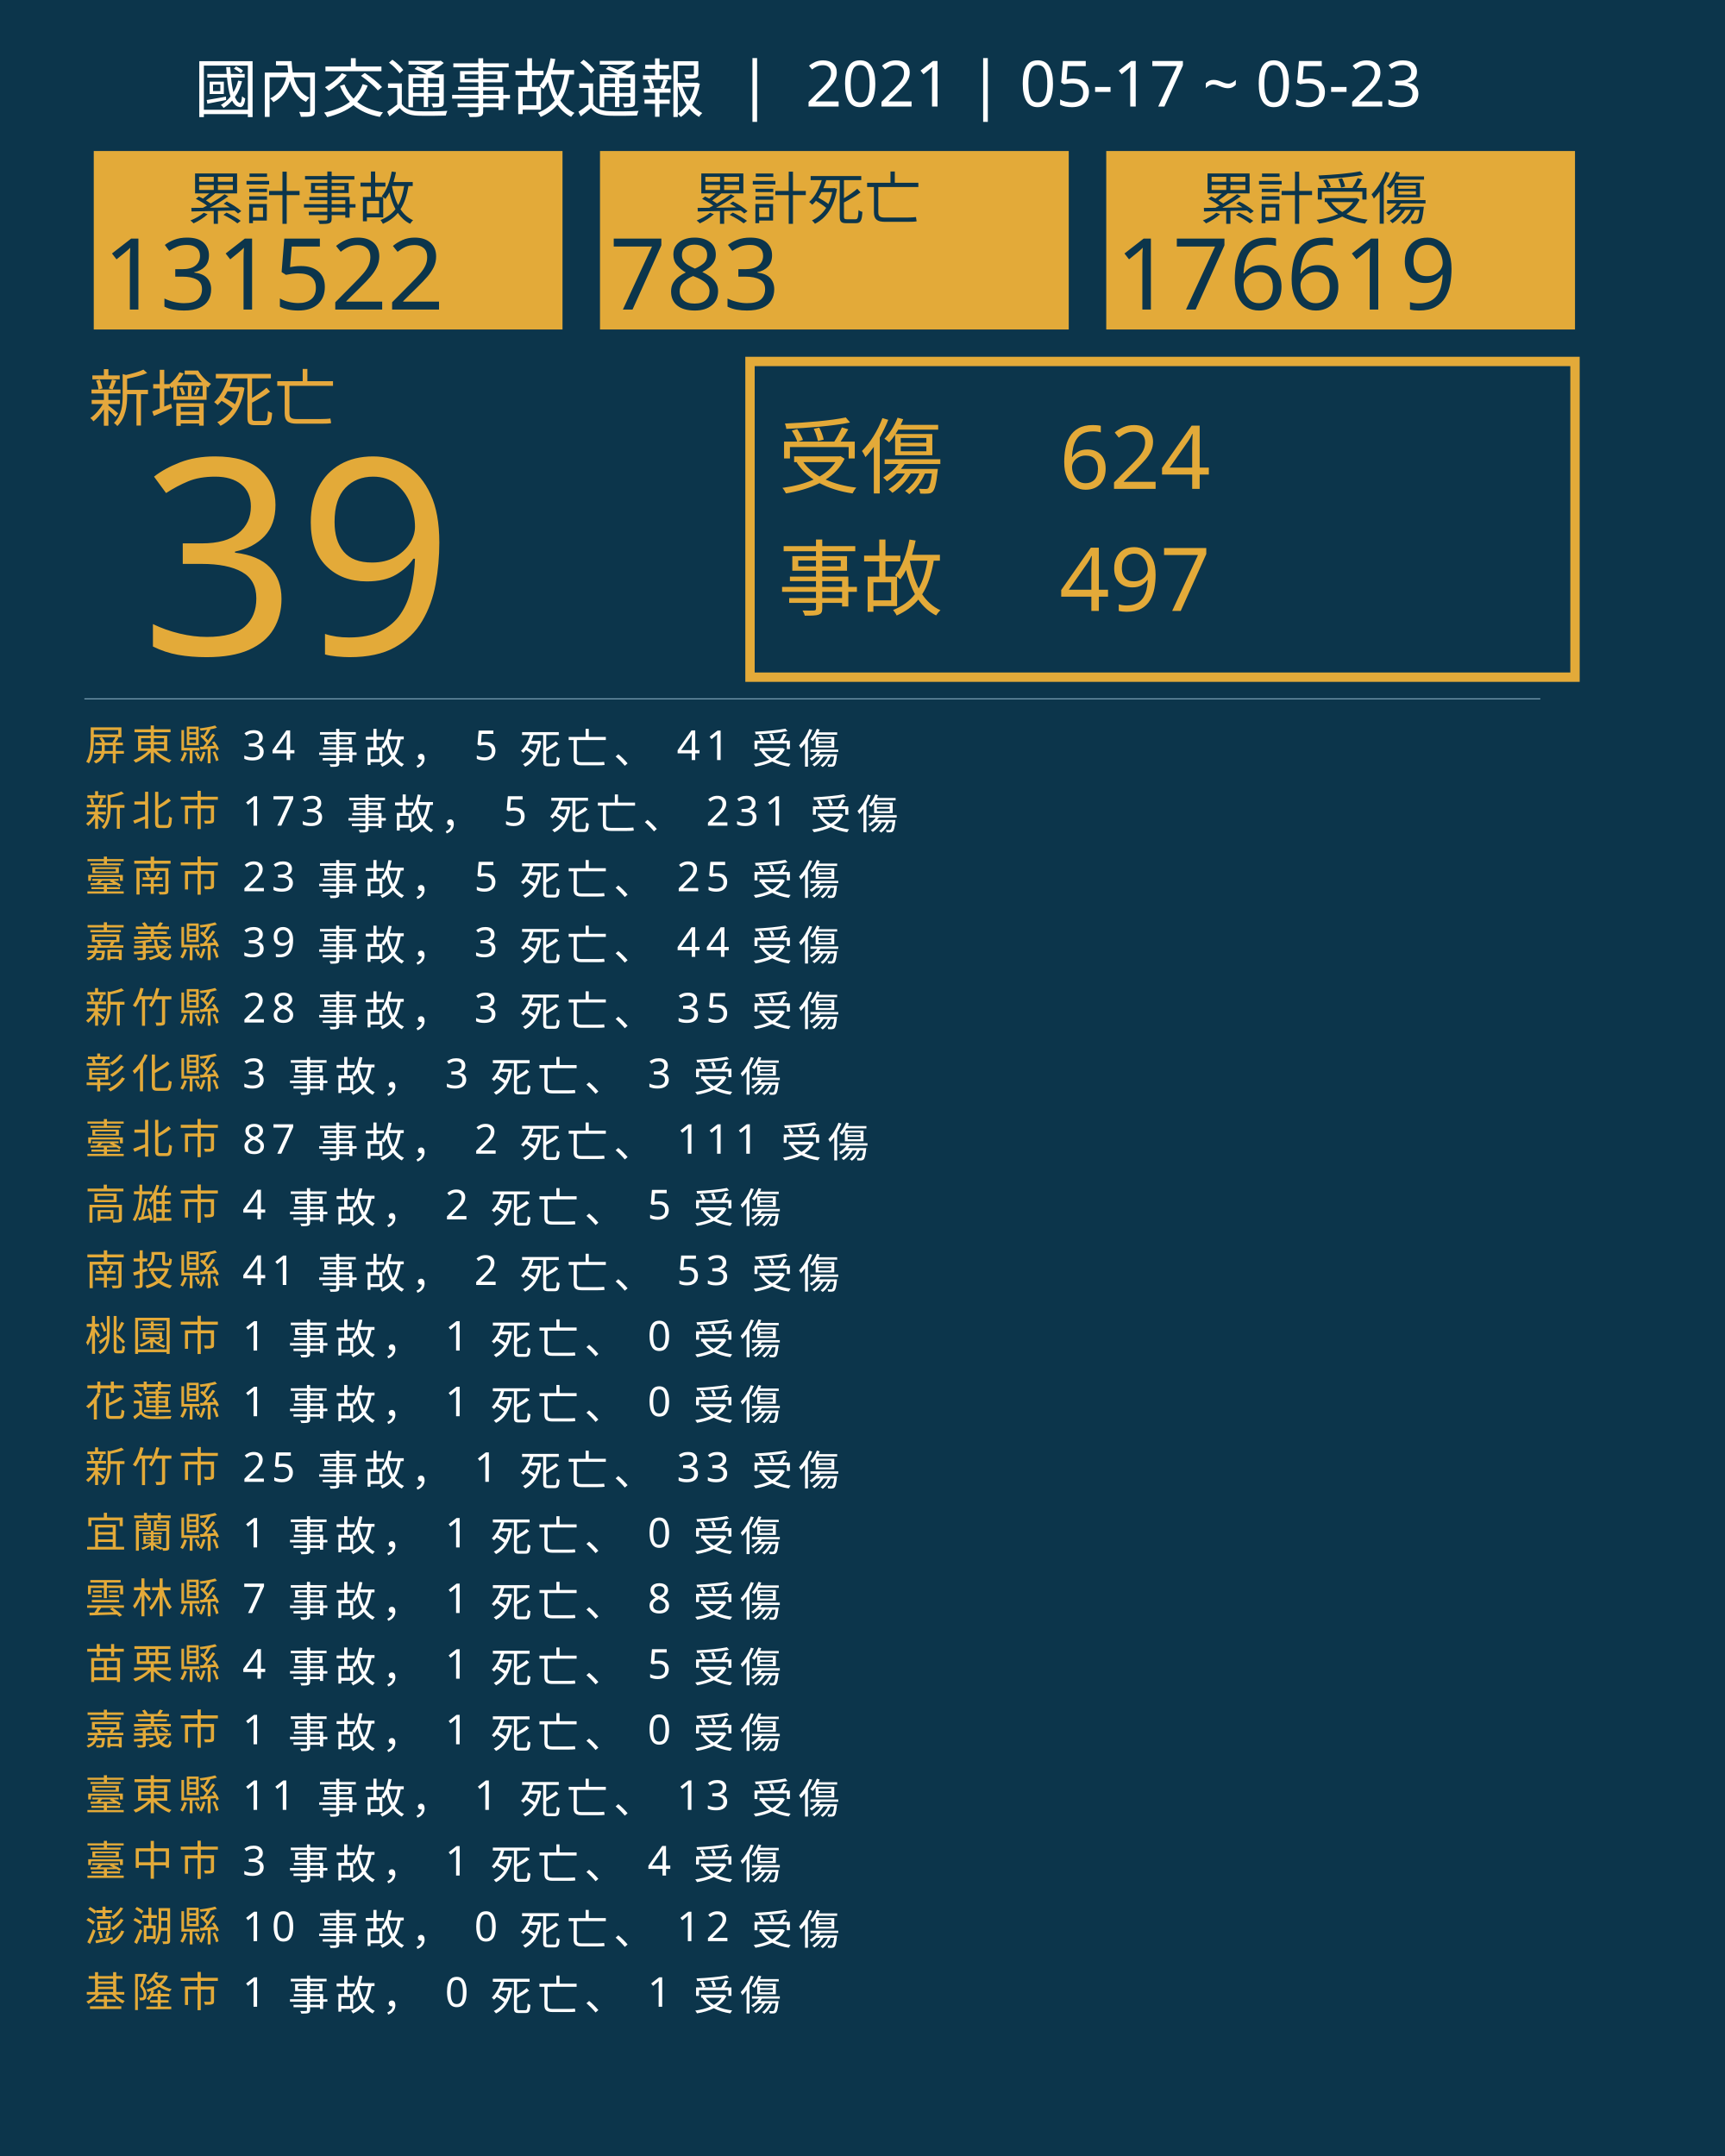
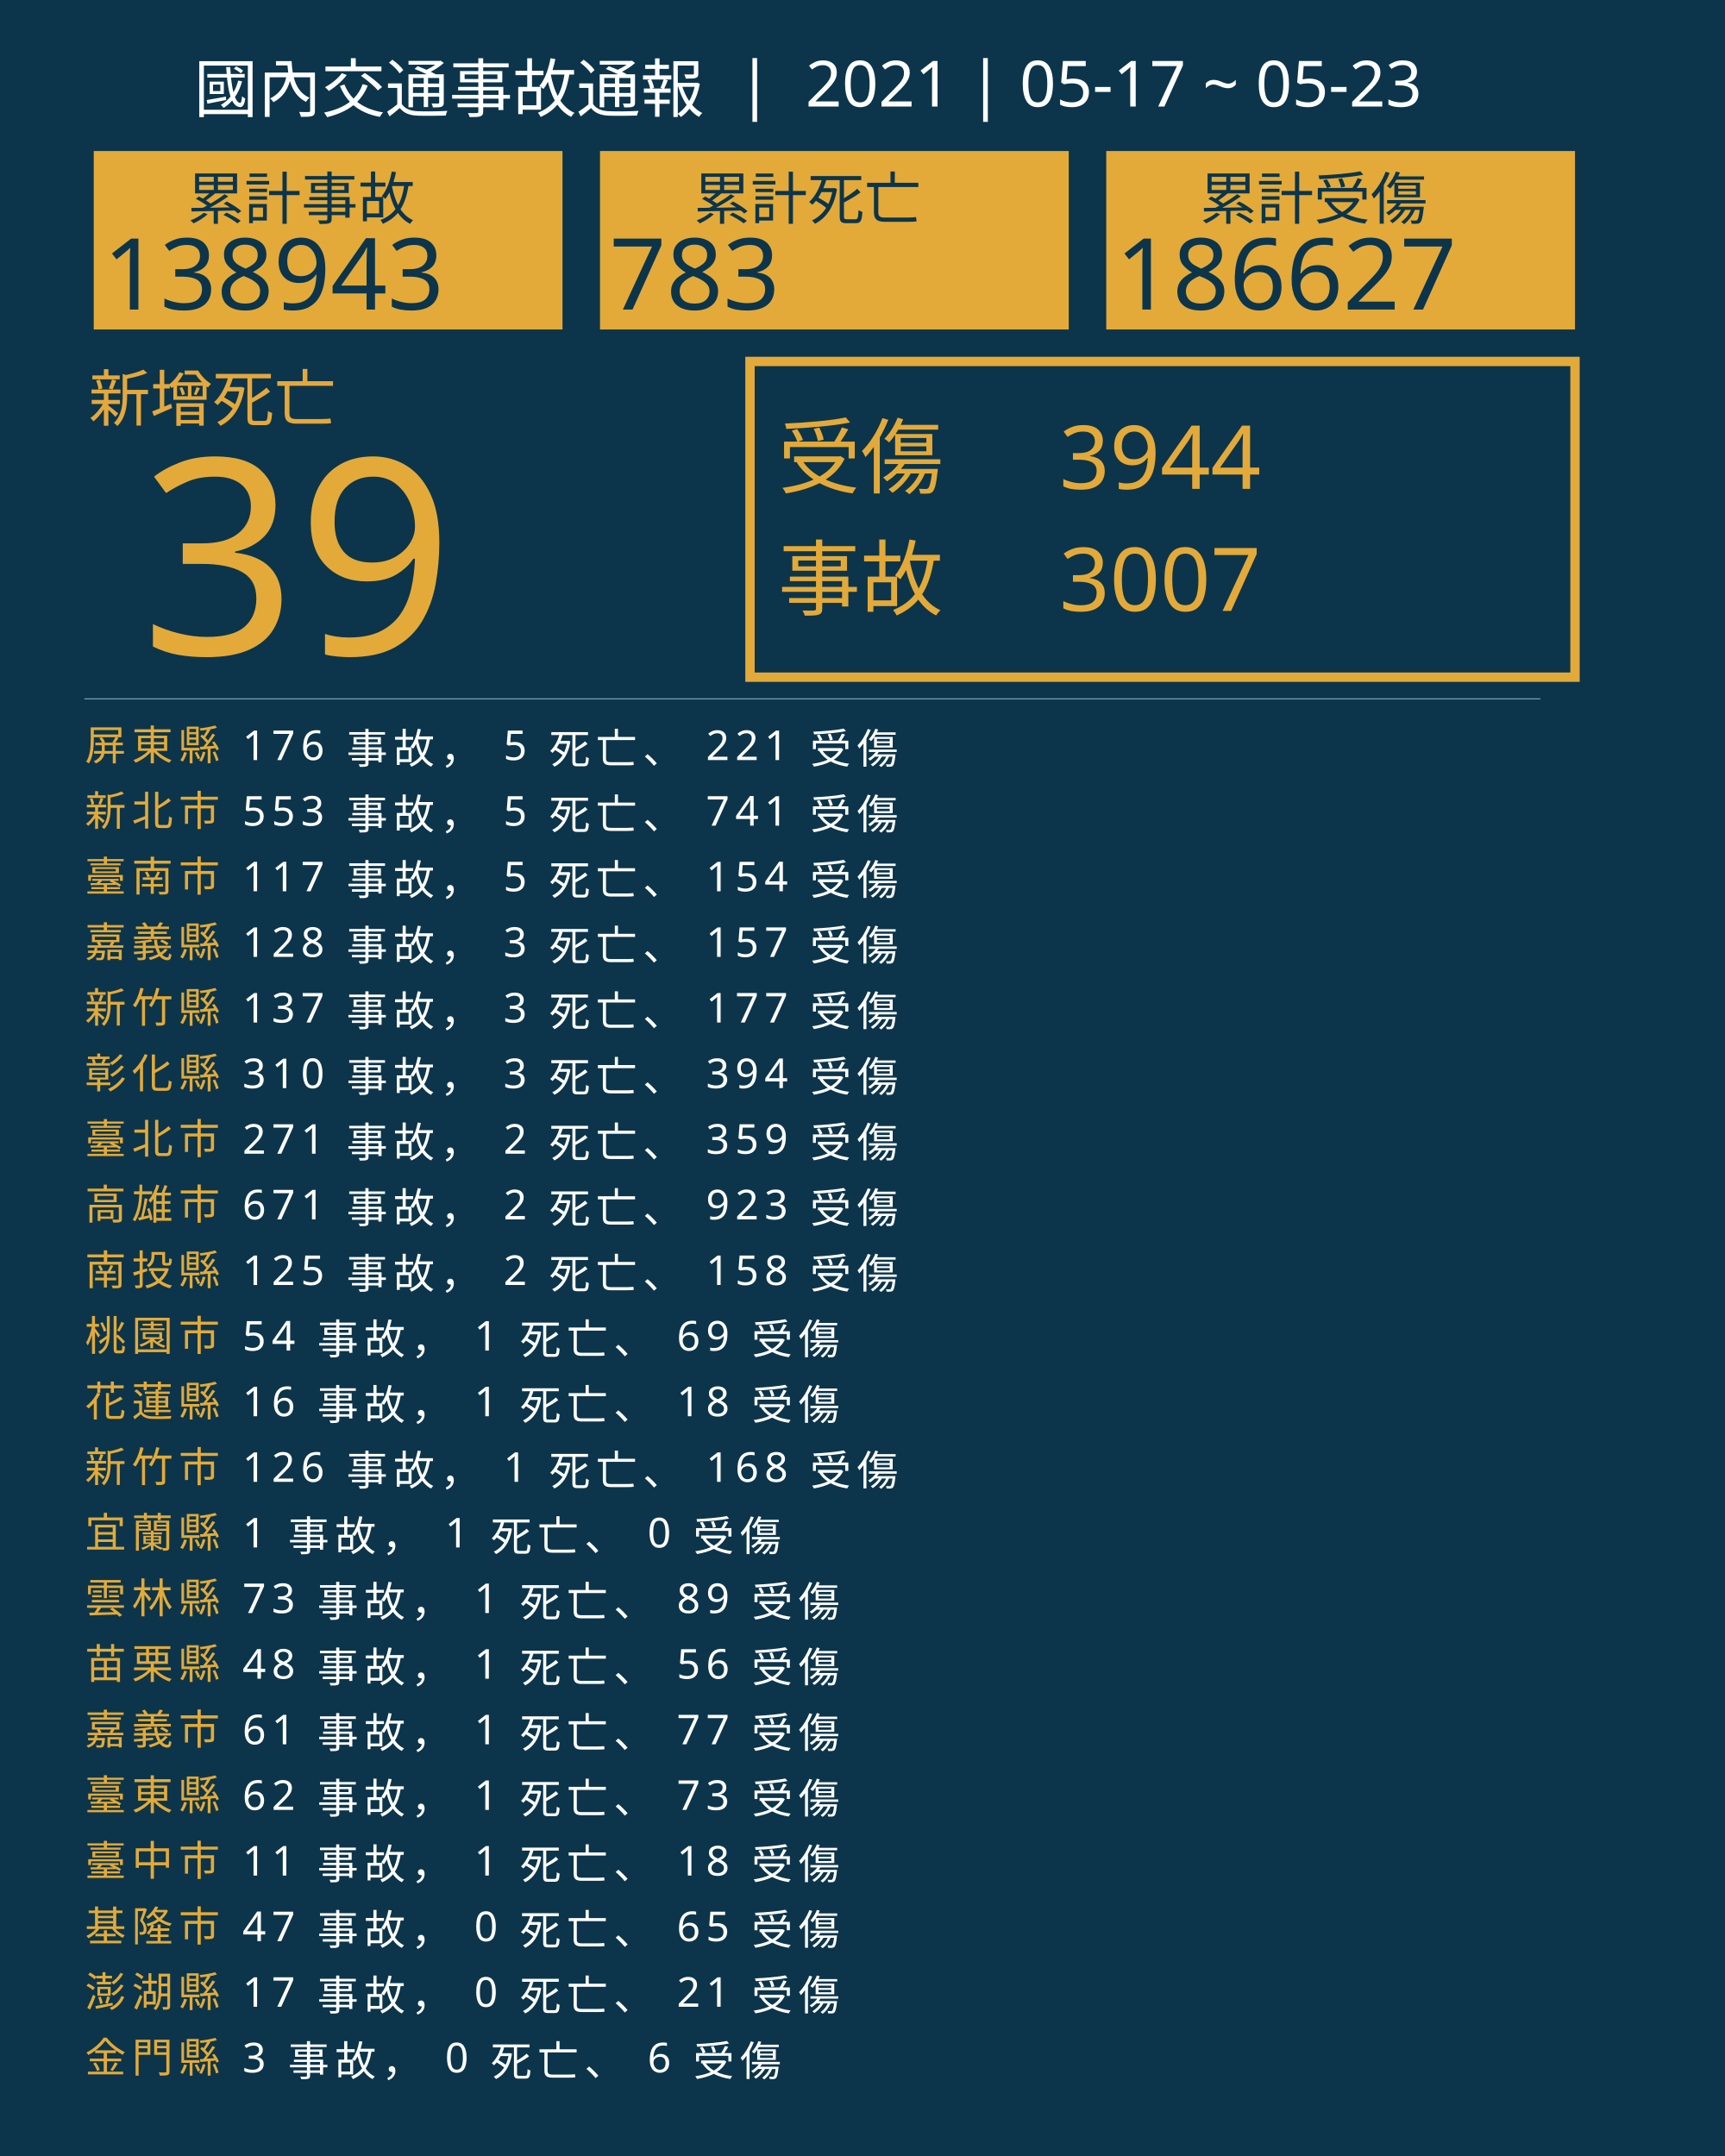
<svg xmlns="http://www.w3.org/2000/svg" version="1.1" id="圖層_1" x="0px" y="0px" viewBox="0 0 1840 2300" style="enable-background:new 0 0 1840 2300;" xml:space="preserve">
  <style type="text/css">
	.st0{fill:#0C354B;}
	.st1{fill:#E5A83D;}
	.st2{font-family:'NotoSansCJKtc-Bold-B5pc-H';}
	.st3{font-size:66px;}
	.st4{fill:#E3AA39;}
	.st5{font-family:'Arial-BoldMT';}
	.st6{font-size:291.776px;}
	.st7{fill:none;stroke:#E3AA39;stroke-miterlimit:10;stroke-width:10;}
	.st8{font-family:'NotoSansCJKtc-Light-B5pc-H';}
	.st9{font-size:88px;}
	.st10{font-family:'NotoSansCJKtc-Medium-B5pc-H';}
	.st11{font-size:94px;}
	.st12{fill:none;stroke:#8AAFC1;stroke-miterlimit:10;}
	.st13{font-size:60.649px;}
	.st14{font-size:106px;}
	.st15{fill:none;}
	.st16{font-size:44px;}
	.st17{letter-spacing:6;}
	.st18{fill:#FFFFFF;}
	.st19{letter-spacing:1;}
	.st20{font-size:68px;}
</style>
  <rect class="st0" width="1840" height="2300" />
  <text transform="matrix(1 0 0 1 94.5001 449.017)" class="st1 st2 st3">新增死亡</text>
  <g>
    <text transform="matrix(1 0 0 1 150 698.1412)" class="st4 st5 st6">39</text>
  </g>
  <g>
    <rect x="800" y="385.6" class="st7" width="880" height="336.8" />
    <g>
      <text transform="matrix(1 0 0 1 830 519.593)" class="st4 st8 st9">受傷</text>
-       <text transform="matrix(1 0 0 1 1130 521.5084)" class="st4 st10 st11">624</text>
-       <text transform="matrix(1 0 0 1 1130 651.7274)" class="st4 st10 st11">497</text>
+       <text transform="matrix(1 0 0 1 1130 521.5084)" class="st4 st10 st11">3944</text>
+       <text transform="matrix(1 0 0 1 1130 651.7274)" class="st4 st10 st11">3007</text>
      <text transform="matrix(1 0 0 1 830 649.4965)" class="st4 st8 st9">事故</text>
    </g>
  </g>
  <line class="st12" x1="90" y1="745.5" x2="1643" y2="745.5" />
  <g>
    <g>
      <rect x="100" y="161.1" class="st4" width="500" height="190.4" />
      <g>
        <text transform="matrix(1 0 0 1 200 233.9079)" class="st0 st10 st13">累計事故</text>
        <g>
-           <text transform="matrix(1 0 0 1 110 330.2121)" class="st0 st5 st14">131522</text>
+           <text transform="matrix(1 0 0 1 110 330.2121)" class="st0 st5 st14">138943</text>
        </g>
      </g>
    </g>
    <g>
      <rect x="640" y="161.1" class="st4" width="500" height="190.4" />
      <g>
        <text transform="matrix(1 0 0 1 740 233.908)" class="st0 st10 st13">累計死亡</text>
        <g>
          <text transform="matrix(1 0 0 1 650 330.2122)" class="st0 st5 st14">783</text>
        </g>
      </g>
    </g>
    <g>
      <rect x="1180" y="161.1" class="st4" width="500" height="190.4" />
      <g>
        <text transform="matrix(1 0 0 1 1280 233.908)" class="st0 st10 st13">累計受傷</text>
        <g>
-           <text transform="matrix(1 0 0 1 1190 330.2122)" class="st0 st5 st14">176619</text>
+           <text transform="matrix(1 0 0 1 1190 330.2122)" class="st0 st5 st14">186627</text>
        </g>
      </g>
    </g>
  </g>
  <rect x="90.6" y="772.1" class="st15" width="1141.8" height="314.8" />
  <text transform="matrix(1 0 0 1 90.5591 810.7965)">
    <tspan x="0" y="0" class="st4 st10 st16 st17">屏東縣</tspan>
-     <tspan x="150.6" y="0" class="st18 st10 st16 st17"> 34 事故， 5 死亡、 41 受傷</tspan>
+     <tspan x="150.6" y="0" class="st18 st10 st16 st17"> 176 事故， 5 死亡、 221 受傷</tspan>
    <tspan x="0" y="70" class="st4 st10 st16 st17">新北市</tspan>
-     <tspan x="150.6" y="70" class="st18 st10 st16 st17"> 173 事故， 5 死亡、 231 受傷</tspan>
+     <tspan x="150.6" y="70" class="st18 st10 st16 st17"> 553 事故， 5 死亡、 741 受傷</tspan>
    <tspan x="0" y="140" class="st4 st10 st16 st17">臺南市</tspan>
-     <tspan x="150.6" y="140" class="st18 st10 st16 st17"> 23 事故， 5 死亡、 25 受傷</tspan>
+     <tspan x="150.6" y="140" class="st18 st10 st16 st17"> 117 事故， 5 死亡、 154 受傷</tspan>
    <tspan x="0" y="210" class="st4 st10 st16 st17">嘉義縣</tspan>
-     <tspan x="150.6" y="210" class="st18 st10 st16 st17"> 39 事故， 3 死亡、 44 受傷</tspan>
+     <tspan x="150.6" y="210" class="st18 st10 st16 st17"> 128 事故， 3 死亡、 157 受傷</tspan>
    <tspan x="0" y="280" class="st4 st10 st16 st17">新竹縣</tspan>
-     <tspan x="150.6" y="280" class="st18 st10 st16 st17"> 28 事故， 3 死亡、 35 受傷</tspan>
+     <tspan x="150.6" y="280" class="st18 st10 st16 st17"> 137 事故， 3 死亡、 177 受傷</tspan>
    <tspan x="0" y="350" class="st4 st10 st16 st17">彰化縣</tspan>
-     <tspan x="150.6" y="350" class="st18 st10 st16 st17"> 3 事故， 3 死亡、 3 受傷</tspan>
+     <tspan x="150.6" y="350" class="st18 st10 st16 st17"> 310 事故， 3 死亡、 394 受傷</tspan>
    <tspan x="0" y="420" class="st4 st10 st16 st17">臺北市</tspan>
-     <tspan x="150.6" y="420" class="st18 st10 st16 st17"> 87 事故， 2 死亡、 111 受傷</tspan>
+     <tspan x="150.6" y="420" class="st18 st10 st16 st17"> 271 事故， 2 死亡、 359 受傷</tspan>
    <tspan x="0" y="490" class="st4 st10 st16 st17">高雄市</tspan>
-     <tspan x="150.6" y="490" class="st18 st10 st16 st17"> 4 事故， 2 死亡、 5 受傷</tspan>
+     <tspan x="150.6" y="490" class="st18 st10 st16 st17"> 671 事故， 2 死亡、 923 受傷</tspan>
    <tspan x="0" y="560" class="st4 st10 st16 st17">南投縣</tspan>
-     <tspan x="150.6" y="560" class="st18 st10 st16 st17"> 41 事故， 2 死亡、 53 受傷</tspan>
+     <tspan x="150.6" y="560" class="st18 st10 st16 st17"> 125 事故， 2 死亡、 158 受傷</tspan>
    <tspan x="0" y="630" class="st4 st10 st16 st17">桃園市</tspan>
-     <tspan x="150.6" y="630" class="st18 st10 st16 st17"> 1 事故， 1 死亡、 0 受傷</tspan>
+     <tspan x="150.6" y="630" class="st18 st10 st16 st17"> 54 事故， 1 死亡、 69 受傷</tspan>
    <tspan x="0" y="700" class="st4 st10 st16 st17">花蓮縣</tspan>
-     <tspan x="150.6" y="700" class="st18 st10 st16 st17"> 1 事故， 1 死亡、 0 受傷</tspan>
+     <tspan x="150.6" y="700" class="st18 st10 st16 st17"> 16 事故， 1 死亡、 18 受傷</tspan>
    <tspan x="0" y="770" class="st4 st10 st16 st17">新竹市</tspan>
-     <tspan x="150.6" y="770" class="st18 st10 st16 st17"> 25 事故， 1 死亡、 33 受傷</tspan>
+     <tspan x="150.6" y="770" class="st18 st10 st16 st17"> 126 事故， 1 死亡、 168 受傷</tspan>
    <tspan x="0" y="840" class="st4 st10 st16 st17">宜蘭縣</tspan>
    <tspan x="150.6" y="840" class="st18 st10 st16 st17"> 1 事故， 1 死亡、 0 受傷</tspan>
    <tspan x="0" y="910" class="st4 st10 st16 st17">雲林縣</tspan>
-     <tspan x="150.6" y="910" class="st18 st10 st16 st17"> 7 事故， 1 死亡、 8 受傷</tspan>
+     <tspan x="150.6" y="910" class="st18 st10 st16 st17"> 73 事故， 1 死亡、 89 受傷</tspan>
    <tspan x="0" y="980" class="st4 st10 st16 st17">苗栗縣</tspan>
-     <tspan x="150.6" y="980" class="st18 st10 st16 st17"> 4 事故， 1 死亡、 5 受傷</tspan>
+     <tspan x="150.6" y="980" class="st18 st10 st16 st17"> 48 事故， 1 死亡、 56 受傷</tspan>
    <tspan x="0" y="1050" class="st4 st10 st16 st17">嘉義市</tspan>
-     <tspan x="150.6" y="1050" class="st18 st10 st16 st17"> 1 事故， 1 死亡、 0 受傷</tspan>
+     <tspan x="150.6" y="1050" class="st18 st10 st16 st17"> 61 事故， 1 死亡、 77 受傷</tspan>
    <tspan x="0" y="1120" class="st4 st10 st16 st17">臺東縣</tspan>
-     <tspan x="150.6" y="1120" class="st18 st10 st16 st17"> 11 事故， 1 死亡、 13 受傷</tspan>
+     <tspan x="150.6" y="1120" class="st18 st10 st16 st17"> 62 事故， 1 死亡、 73 受傷</tspan>
    <tspan x="0" y="1190" class="st4 st10 st16 st17">臺中市</tspan>
-     <tspan x="150.6" y="1190" class="st18 st10 st16 st17"> 3 事故， 1 死亡、 4 受傷</tspan>
-     <tspan x="0" y="1260" class="st4 st10 st16 st17">澎湖縣</tspan>
-     <tspan x="150.6" y="1260" class="st18 st10 st16 st17"> 10 事故， 0 死亡、 12 受傷</tspan>
-     <tspan x="0" y="1330" class="st4 st10 st16 st17">基隆市</tspan>
-     <tspan x="150.6" y="1330" class="st18 st10 st16 st17"> 1 事故， 0 死亡、 1 受傷</tspan>
+     <tspan x="150.6" y="1190" class="st18 st10 st16 st17"> 11 事故， 1 死亡、 18 受傷</tspan>
+     <tspan x="0" y="1260" class="st4 st10 st16 st17">基隆市</tspan>
+     <tspan x="150.6" y="1260" class="st18 st10 st16 st17"> 47 事故， 0 死亡、 65 受傷</tspan>
+     <tspan x="0" y="1330" class="st4 st10 st16 st17">澎湖縣</tspan>
+     <tspan x="150.6" y="1330" class="st18 st10 st16 st17"> 17 事故， 0 死亡、 21 受傷</tspan>
+     <tspan x="0" y="1400" class="st4 st10 st16 st17">金門縣</tspan>
+     <tspan x="150.6" y="1400" class="st18 st10 st16 st17"> 3 事故， 0 死亡、 6 受傷</tspan>
  </text>
  <text transform="matrix(1 0 0 1 207 119.2712)" class="st18 st8 st20">國內交通事故通報  |  2021 | 05-17 ~ 05-23</text>
</svg>
